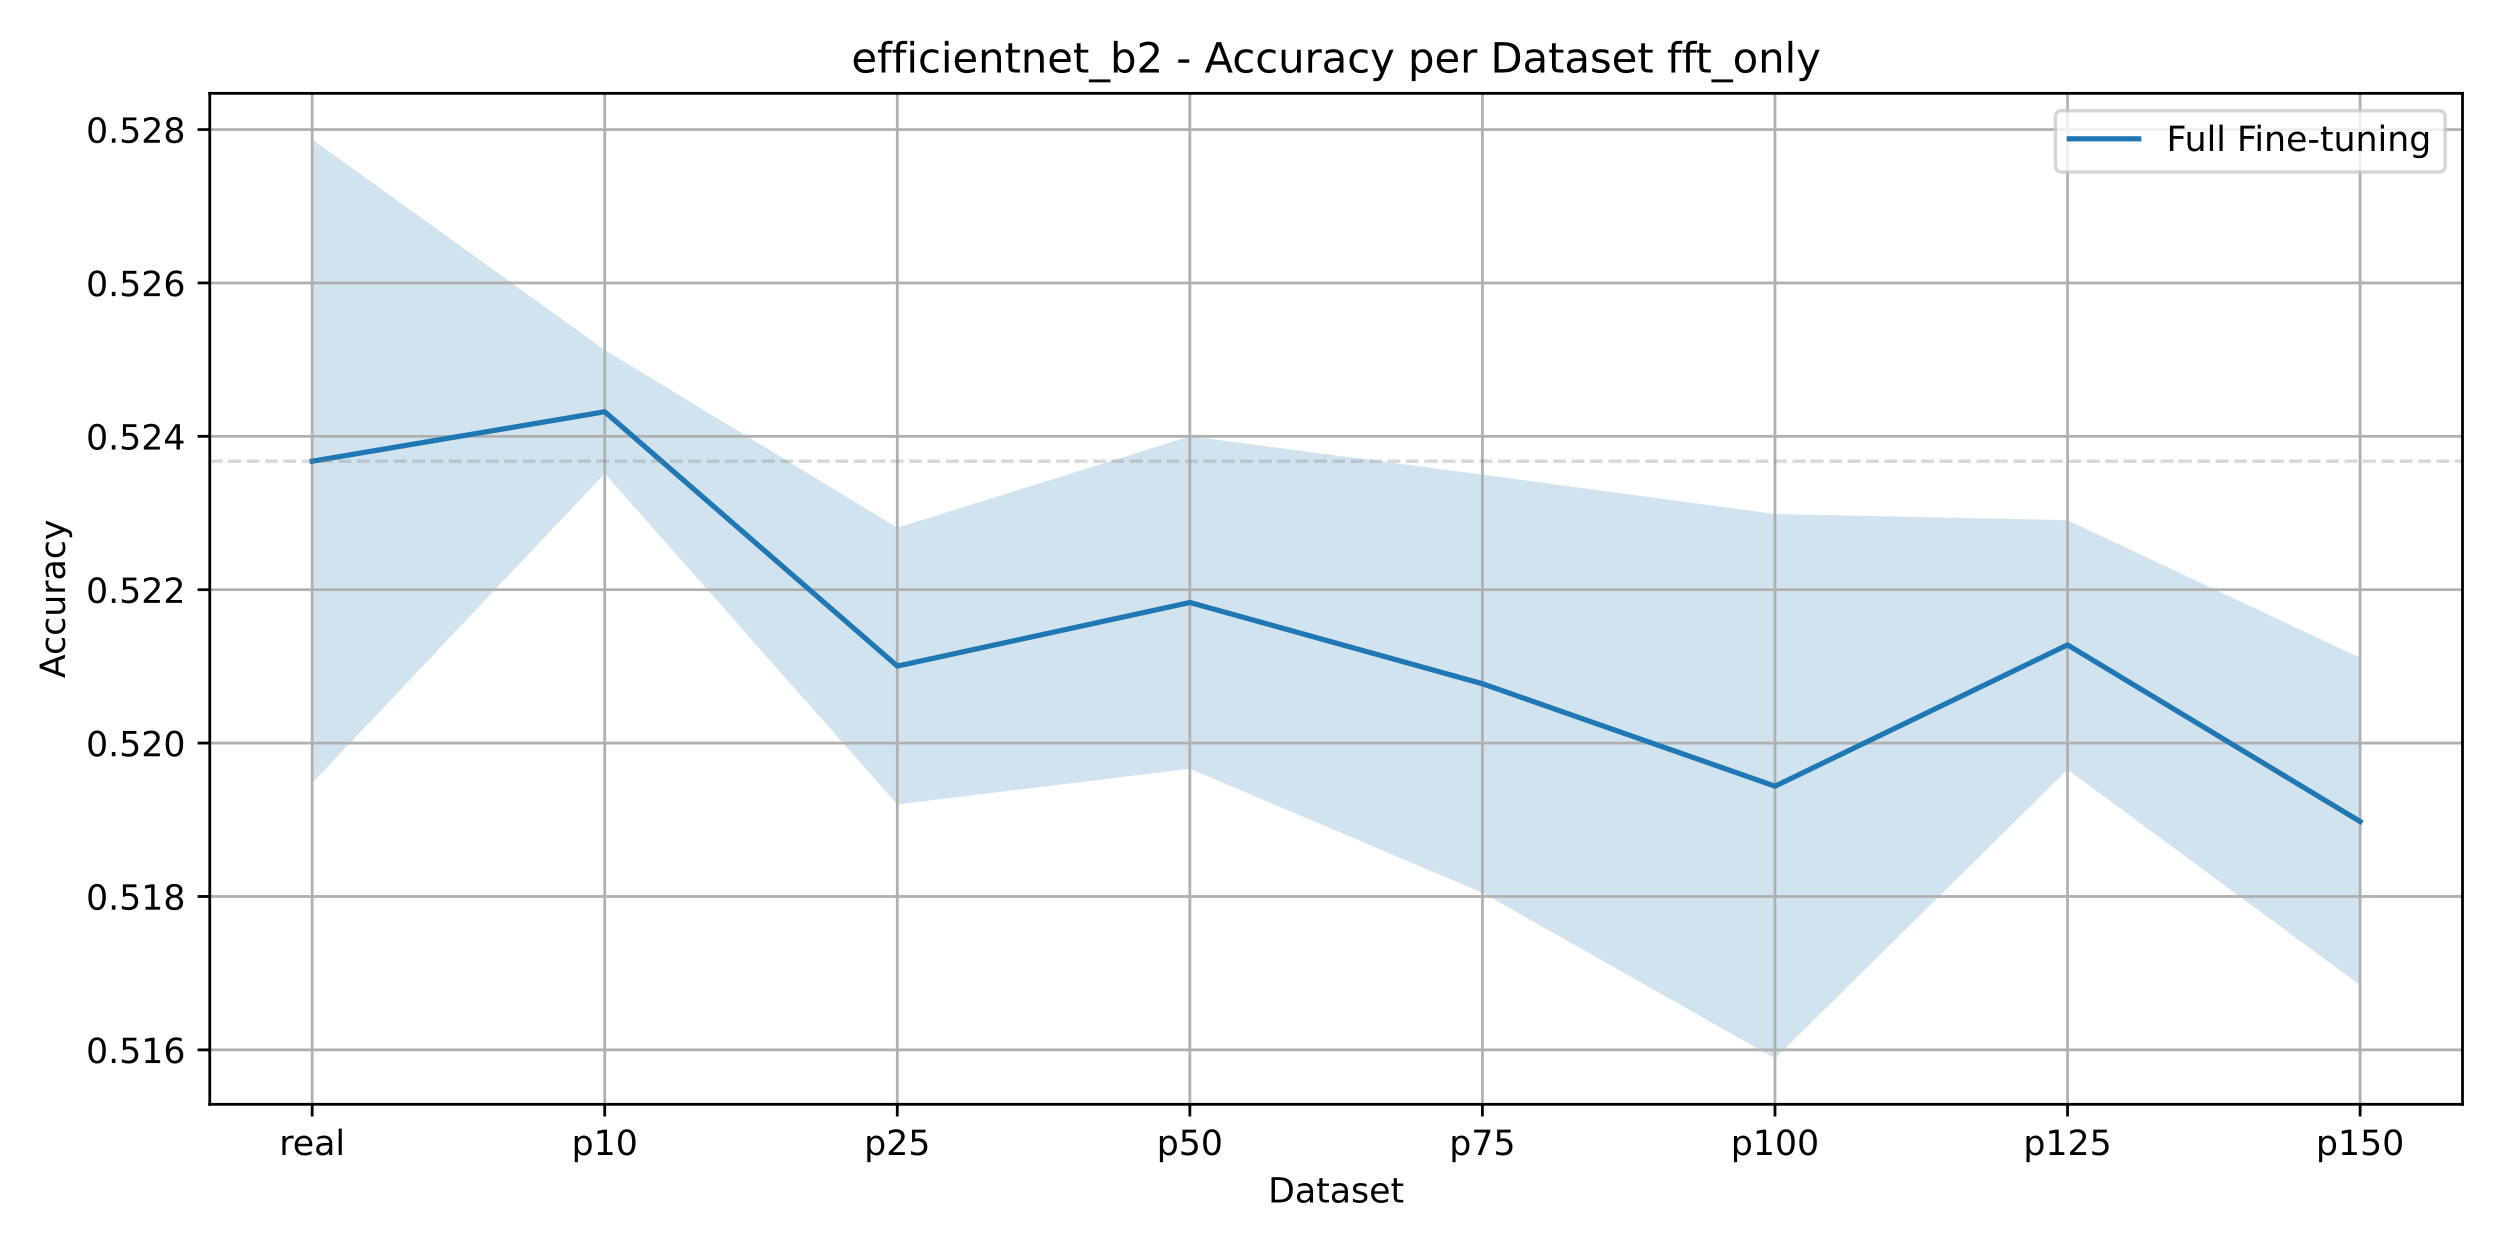
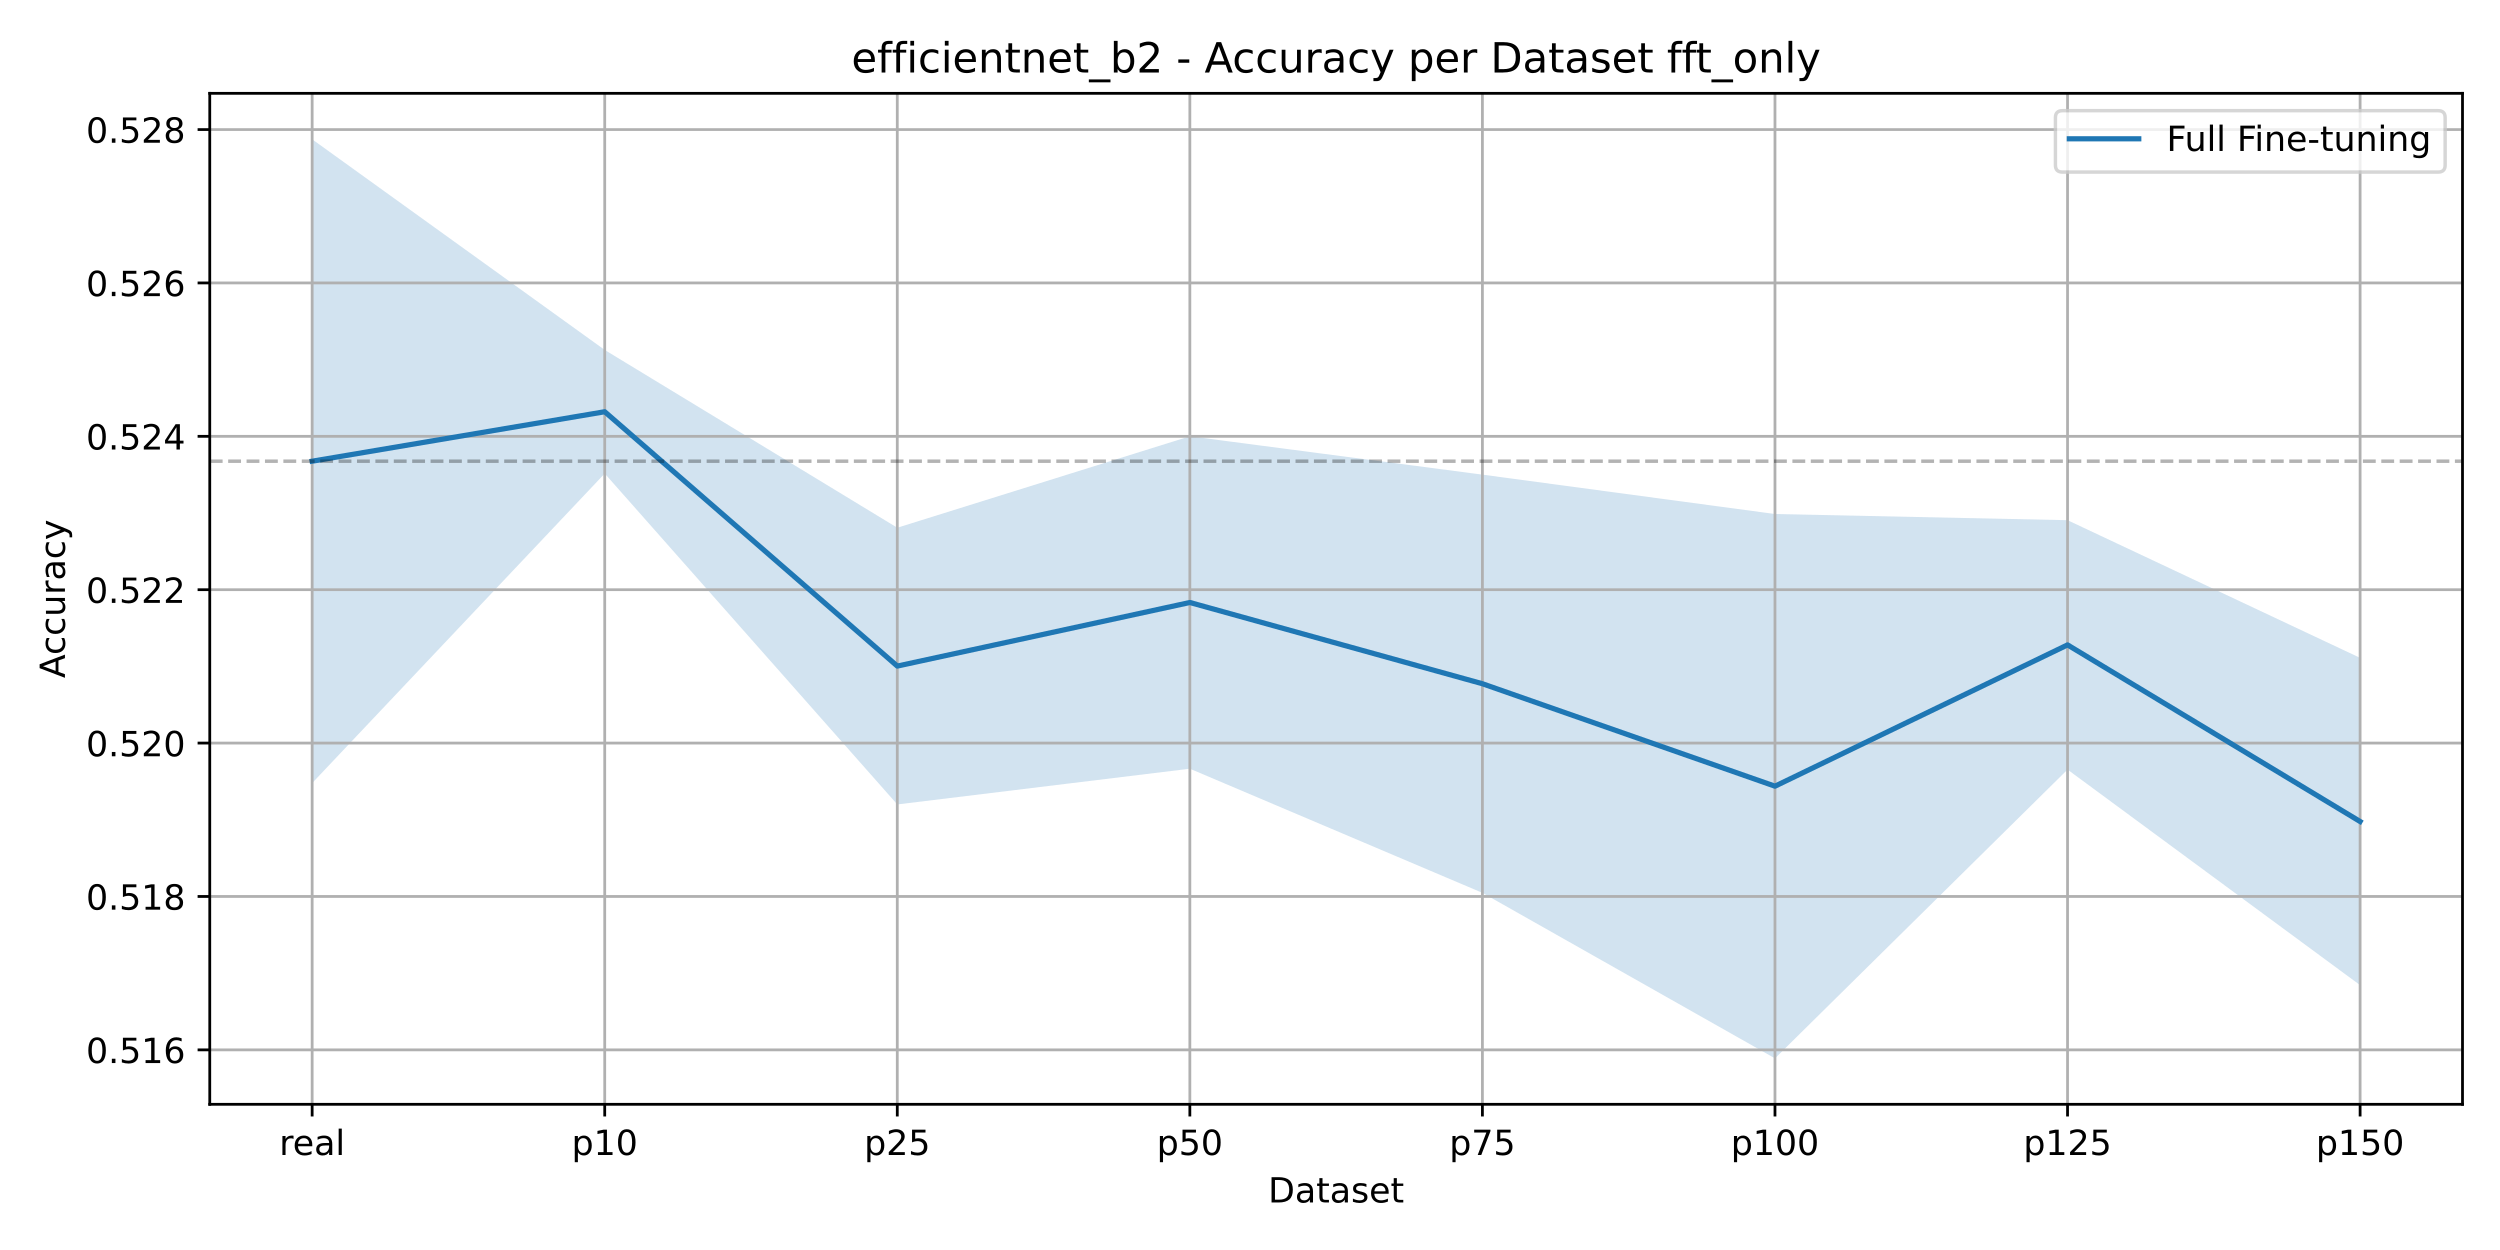
<svg xmlns="http://www.w3.org/2000/svg" xmlns:xlink="http://www.w3.org/1999/xlink" width="720pt" height="360pt" viewBox="0 0 720 360" version="1.1">
  <defs>
    <style type="text/css">*{stroke-linejoin: round; stroke-linecap: butt}</style>
  </defs>
  <g id="figure_1">
    <g id="patch_1">
      <path d="M 0 360  L 720 360  L 720 0  L 0 0  z " style="fill: #ffffff" />
    </g>
    <g id="axes_1">
      <g id="patch_2">
        <path d="M 60.41 318.04  L 709.2 318.04  L 709.2 26.88  L 60.41 26.88  z " style="fill: #ffffff" />
      </g>
      <g id="FillBetweenPolyCollection_1">
-         <path d="M 89.9 40.115  L 89.9 225.533  L 174.159 136.377  L 258.417 231.678  L 342.676 221.389  L 426.934 257.141  L 511.193 304.805  L 595.451 221.639  L 679.71 283.725  L 679.71 189.466  L 679.71 189.466  L 595.451 149.815  L 511.193 148.038  L 426.934 136.695  L 342.676 125.648  L 258.417 151.985  L 174.159 100.784  L 89.9 40.115  z " clip-path="url(#pd004671b38)" style="fill: #1f77b4; fill-opacity: 0.2" />
+         <path d="M 89.9 40.115  L 89.9 225.533  L 174.159 136.377  L 258.417 231.678  L 342.676 221.389  L 426.934 257.141  L 511.193 304.805  L 595.451 221.639  L 679.71 283.725  L 679.71 189.466  L 679.71 189.466  L 595.451 149.815  L 511.193 148.038  L 426.934 136.695  L 342.676 125.648  L 258.417 151.985  L 174.159 100.784  L 89.9 40.115  z " clip-path="url(#p5241eff520)" style="fill: #1f77b4; fill-opacity: 0.2" />
      </g>
      <g id="matplotlib.axis_1">
        <g id="xtick_1">
          <g id="line2d_1">
-             <path d="M 89.9 318.04  L 89.9 26.88  " clip-path="url(#pd004671b38)" style="fill: none; stroke: #b0b0b0; stroke-width: 0.8; stroke-linecap: square" />
+             <path d="M 89.9 318.04  L 89.9 26.88  " clip-path="url(#p5241eff520)" style="fill: none; stroke: #b0b0b0; stroke-width: 0.8; stroke-linecap: square" />
          </g>
          <g id="line2d_2">
            <defs>
-               <path id="m1ca6c7c70e" d="M 0 0  L 0 3.5  " style="stroke: #000000; stroke-width: 0.8" />
+               <path id="mda06286b5c" d="M 0 0  L 0 3.5  " style="stroke: #000000; stroke-width: 0.8" />
            </defs>
            <g>
-               <use xlink:href="#m1ca6c7c70e" x="89.9" y="318.04" style="stroke: #000000; stroke-width: 0.8" />
+               <use xlink:href="#mda06286b5c" x="89.9" y="318.04" style="stroke: #000000; stroke-width: 0.8" />
            </g>
          </g>
          <g id="text_1">
            <g transform="translate(80.4278 332.6384) scale(0.1 -0.1)">
              <defs>
                <path id="DejaVuSans-72" d="M 2631 2963  Q 2534 3019 2420 3045  Q 2306 3072 2169 3072  Q 1681 3072 1420 2755  Q 1159 2438 1159 1844  L 1159 0  L 581 0  L 581 3500  L 1159 3500  L 1159 2956  Q 1341 3275 1631 3429  Q 1922 3584 2338 3584  Q 2397 3584 2469 3576  Q 2541 3569 2628 3553  L 2631 2963  z " transform="scale(0.015625)" />
                <path id="DejaVuSans-65" d="M 3597 1894  L 3597 1613  L 953 1613  Q 991 1019 1311 708  Q 1631 397 2203 397  Q 2534 397 2845 478  Q 3156 559 3463 722  L 3463 178  Q 3153 47 2828 -22  Q 2503 -91 2169 -91  Q 1331 -91 842 396  Q 353 884 353 1716  Q 353 2575 817 3079  Q 1281 3584 2069 3584  Q 2775 3584 3186 3129  Q 3597 2675 3597 1894  z M 3022 2063  Q 3016 2534 2758 2815  Q 2500 3097 2075 3097  Q 1594 3097 1305 2825  Q 1016 2553 972 2059  L 3022 2063  z " transform="scale(0.015625)" />
                <path id="DejaVuSans-61" d="M 2194 1759  Q 1497 1759 1228 1600  Q 959 1441 959 1056  Q 959 750 1161 570  Q 1363 391 1709 391  Q 2188 391 2477 730  Q 2766 1069 2766 1631  L 2766 1759  L 2194 1759  z M 3341 1997  L 3341 0  L 2766 0  L 2766 531  Q 2569 213 2275 61  Q 1981 -91 1556 -91  Q 1019 -91 701 211  Q 384 513 384 1019  Q 384 1609 779 1909  Q 1175 2209 1959 2209  L 2766 2209  L 2766 2266  Q 2766 2663 2505 2880  Q 2244 3097 1772 3097  Q 1472 3097 1187 3025  Q 903 2953 641 2809  L 641 3341  Q 956 3463 1253 3523  Q 1550 3584 1831 3584  Q 2591 3584 2966 3190  Q 3341 2797 3341 1997  z " transform="scale(0.015625)" />
                <path id="DejaVuSans-6c" d="M 603 4863  L 1178 4863  L 1178 0  L 603 0  L 603 4863  z " transform="scale(0.015625)" />
              </defs>
              <use xlink:href="#DejaVuSans-72" />
              <use xlink:href="#DejaVuSans-65" transform="translate(38.86328 0)" />
              <use xlink:href="#DejaVuSans-61" transform="translate(100.3867 0)" />
              <use xlink:href="#DejaVuSans-6c" transform="translate(161.666 0)" />
            </g>
          </g>
        </g>
        <g id="xtick_2">
          <g id="line2d_3">
-             <path d="M 174.159 318.04  L 174.159 26.88  " clip-path="url(#pd004671b38)" style="fill: none; stroke: #b0b0b0; stroke-width: 0.8; stroke-linecap: square" />
+             <path d="M 174.159 318.04  L 174.159 26.88  " clip-path="url(#p5241eff520)" style="fill: none; stroke: #b0b0b0; stroke-width: 0.8; stroke-linecap: square" />
          </g>
          <g id="line2d_4">
            <g>
-               <use xlink:href="#m1ca6c7c70e" x="174.159" y="318.04" style="stroke: #000000; stroke-width: 0.8" />
+               <use xlink:href="#mda06286b5c" x="174.159" y="318.04" style="stroke: #000000; stroke-width: 0.8" />
            </g>
          </g>
          <g id="text_2">
            <g transform="translate(164.6222 332.6384) scale(0.1 -0.1)">
              <defs>
                <path id="DejaVuSans-70" d="M 1159 525  L 1159 -1331  L 581 -1331  L 581 3500  L 1159 3500  L 1159 2969  Q 1341 3281 1617 3432  Q 1894 3584 2278 3584  Q 2916 3584 3314 3078  Q 3713 2572 3713 1747  Q 3713 922 3314 415  Q 2916 -91 2278 -91  Q 1894 -91 1617 61  Q 1341 213 1159 525  z M 3116 1747  Q 3116 2381 2855 2742  Q 2594 3103 2138 3103  Q 1681 3103 1420 2742  Q 1159 2381 1159 1747  Q 1159 1113 1420 752  Q 1681 391 2138 391  Q 2594 391 2855 752  Q 3116 1113 3116 1747  z " transform="scale(0.015625)" />
                <path id="DejaVuSans-31" d="M 794 531  L 1825 531  L 1825 4091  L 703 3866  L 703 4441  L 1819 4666  L 2450 4666  L 2450 531  L 3481 531  L 3481 0  L 794 0  L 794 531  z " transform="scale(0.015625)" />
                <path id="DejaVuSans-30" d="M 2034 4250  Q 1547 4250 1301 3770  Q 1056 3291 1056 2328  Q 1056 1369 1301 889  Q 1547 409 2034 409  Q 2525 409 2770 889  Q 3016 1369 3016 2328  Q 3016 3291 2770 3770  Q 2525 4250 2034 4250  z M 2034 4750  Q 2819 4750 3233 4129  Q 3647 3509 3647 2328  Q 3647 1150 3233 529  Q 2819 -91 2034 -91  Q 1250 -91 836 529  Q 422 1150 422 2328  Q 422 3509 836 4129  Q 1250 4750 2034 4750  z " transform="scale(0.015625)" />
              </defs>
              <use xlink:href="#DejaVuSans-70" />
              <use xlink:href="#DejaVuSans-31" transform="translate(63.47656 0)" />
              <use xlink:href="#DejaVuSans-30" transform="translate(127.0996 0)" />
            </g>
          </g>
        </g>
        <g id="xtick_3">
          <g id="line2d_5">
-             <path d="M 258.417 318.04  L 258.417 26.88  " clip-path="url(#pd004671b38)" style="fill: none; stroke: #b0b0b0; stroke-width: 0.8; stroke-linecap: square" />
+             <path d="M 258.417 318.04  L 258.417 26.88  " clip-path="url(#p5241eff520)" style="fill: none; stroke: #b0b0b0; stroke-width: 0.8; stroke-linecap: square" />
          </g>
          <g id="line2d_6">
            <g>
-               <use xlink:href="#m1ca6c7c70e" x="258.417" y="318.04" style="stroke: #000000; stroke-width: 0.8" />
+               <use xlink:href="#mda06286b5c" x="258.417" y="318.04" style="stroke: #000000; stroke-width: 0.8" />
            </g>
          </g>
          <g id="text_3">
            <g transform="translate(248.8806 332.6384) scale(0.1 -0.1)">
              <defs>
                <path id="DejaVuSans-32" d="M 1228 531  L 3431 531  L 3431 0  L 469 0  L 469 531  Q 828 903 1448 1529  Q 2069 2156 2228 2338  Q 2531 2678 2651 2914  Q 2772 3150 2772 3378  Q 2772 3750 2511 3984  Q 2250 4219 1831 4219  Q 1534 4219 1204 4116  Q 875 4013 500 3803  L 500 4441  Q 881 4594 1212 4672  Q 1544 4750 1819 4750  Q 2544 4750 2975 4387  Q 3406 4025 3406 3419  Q 3406 3131 3298 2873  Q 3191 2616 2906 2266  Q 2828 2175 2409 1742  Q 1991 1309 1228 531  z " transform="scale(0.015625)" />
                <path id="DejaVuSans-35" d="M 691 4666  L 3169 4666  L 3169 4134  L 1269 4134  L 1269 2991  Q 1406 3038 1543 3061  Q 1681 3084 1819 3084  Q 2600 3084 3056 2656  Q 3513 2228 3513 1497  Q 3513 744 3044 326  Q 2575 -91 1722 -91  Q 1428 -91 1123 -41  Q 819 9 494 109  L 494 744  Q 775 591 1075 516  Q 1375 441 1709 441  Q 2250 441 2565 725  Q 2881 1009 2881 1497  Q 2881 1984 2565 2268  Q 2250 2553 1709 2553  Q 1456 2553 1204 2497  Q 953 2441 691 2322  L 691 4666  z " transform="scale(0.015625)" />
              </defs>
              <use xlink:href="#DejaVuSans-70" />
              <use xlink:href="#DejaVuSans-32" transform="translate(63.47656 0)" />
              <use xlink:href="#DejaVuSans-35" transform="translate(127.0996 0)" />
            </g>
          </g>
        </g>
        <g id="xtick_4">
          <g id="line2d_7">
-             <path d="M 342.676 318.04  L 342.676 26.88  " clip-path="url(#pd004671b38)" style="fill: none; stroke: #b0b0b0; stroke-width: 0.8; stroke-linecap: square" />
+             <path d="M 342.676 318.04  L 342.676 26.88  " clip-path="url(#p5241eff520)" style="fill: none; stroke: #b0b0b0; stroke-width: 0.8; stroke-linecap: square" />
          </g>
          <g id="line2d_8">
            <g>
-               <use xlink:href="#m1ca6c7c70e" x="342.676" y="318.04" style="stroke: #000000; stroke-width: 0.8" />
+               <use xlink:href="#mda06286b5c" x="342.676" y="318.04" style="stroke: #000000; stroke-width: 0.8" />
            </g>
          </g>
          <g id="text_4">
            <g transform="translate(333.1391 332.6384) scale(0.1 -0.1)">
              <use xlink:href="#DejaVuSans-70" />
              <use xlink:href="#DejaVuSans-35" transform="translate(63.47656 0)" />
              <use xlink:href="#DejaVuSans-30" transform="translate(127.0996 0)" />
            </g>
          </g>
        </g>
        <g id="xtick_5">
          <g id="line2d_9">
-             <path d="M 426.934 318.04  L 426.934 26.88  " clip-path="url(#pd004671b38)" style="fill: none; stroke: #b0b0b0; stroke-width: 0.8; stroke-linecap: square" />
+             <path d="M 426.934 318.04  L 426.934 26.88  " clip-path="url(#p5241eff520)" style="fill: none; stroke: #b0b0b0; stroke-width: 0.8; stroke-linecap: square" />
          </g>
          <g id="line2d_10">
            <g>
-               <use xlink:href="#m1ca6c7c70e" x="426.934" y="318.04" style="stroke: #000000; stroke-width: 0.8" />
+               <use xlink:href="#mda06286b5c" x="426.934" y="318.04" style="stroke: #000000; stroke-width: 0.8" />
            </g>
          </g>
          <g id="text_5">
            <g transform="translate(417.3975 332.6384) scale(0.1 -0.1)">
              <defs>
                <path id="DejaVuSans-37" d="M 525 4666  L 3525 4666  L 3525 4397  L 1831 0  L 1172 0  L 2766 4134  L 525 4134  L 525 4666  z " transform="scale(0.015625)" />
              </defs>
              <use xlink:href="#DejaVuSans-70" />
              <use xlink:href="#DejaVuSans-37" transform="translate(63.47656 0)" />
              <use xlink:href="#DejaVuSans-35" transform="translate(127.0996 0)" />
            </g>
          </g>
        </g>
        <g id="xtick_6">
          <g id="line2d_11">
-             <path d="M 511.193 318.04  L 511.193 26.88  " clip-path="url(#pd004671b38)" style="fill: none; stroke: #b0b0b0; stroke-width: 0.8; stroke-linecap: square" />
+             <path d="M 511.193 318.04  L 511.193 26.88  " clip-path="url(#p5241eff520)" style="fill: none; stroke: #b0b0b0; stroke-width: 0.8; stroke-linecap: square" />
          </g>
          <g id="line2d_12">
            <g>
-               <use xlink:href="#m1ca6c7c70e" x="511.193" y="318.04" style="stroke: #000000; stroke-width: 0.8" />
+               <use xlink:href="#mda06286b5c" x="511.193" y="318.04" style="stroke: #000000; stroke-width: 0.8" />
            </g>
          </g>
          <g id="text_6">
            <g transform="translate(498.4747 332.6384) scale(0.1 -0.1)">
              <use xlink:href="#DejaVuSans-70" />
              <use xlink:href="#DejaVuSans-31" transform="translate(63.47656 0)" />
              <use xlink:href="#DejaVuSans-30" transform="translate(127.0996 0)" />
              <use xlink:href="#DejaVuSans-30" transform="translate(190.7227 0)" />
            </g>
          </g>
        </g>
        <g id="xtick_7">
          <g id="line2d_13">
-             <path d="M 595.451 318.04  L 595.451 26.88  " clip-path="url(#pd004671b38)" style="fill: none; stroke: #b0b0b0; stroke-width: 0.8; stroke-linecap: square" />
+             <path d="M 595.451 318.04  L 595.451 26.88  " clip-path="url(#p5241eff520)" style="fill: none; stroke: #b0b0b0; stroke-width: 0.8; stroke-linecap: square" />
          </g>
          <g id="line2d_14">
            <g>
-               <use xlink:href="#m1ca6c7c70e" x="595.451" y="318.04" style="stroke: #000000; stroke-width: 0.8" />
+               <use xlink:href="#mda06286b5c" x="595.451" y="318.04" style="stroke: #000000; stroke-width: 0.8" />
            </g>
          </g>
          <g id="text_7">
            <g transform="translate(582.7331 332.6384) scale(0.1 -0.1)">
              <use xlink:href="#DejaVuSans-70" />
              <use xlink:href="#DejaVuSans-31" transform="translate(63.47656 0)" />
              <use xlink:href="#DejaVuSans-32" transform="translate(127.0996 0)" />
              <use xlink:href="#DejaVuSans-35" transform="translate(190.7227 0)" />
            </g>
          </g>
        </g>
        <g id="xtick_8">
          <g id="line2d_15">
-             <path d="M 679.71 318.04  L 679.71 26.88  " clip-path="url(#pd004671b38)" style="fill: none; stroke: #b0b0b0; stroke-width: 0.8; stroke-linecap: square" />
+             <path d="M 679.71 318.04  L 679.71 26.88  " clip-path="url(#p5241eff520)" style="fill: none; stroke: #b0b0b0; stroke-width: 0.8; stroke-linecap: square" />
          </g>
          <g id="line2d_16">
            <g>
-               <use xlink:href="#m1ca6c7c70e" x="679.71" y="318.04" style="stroke: #000000; stroke-width: 0.8" />
+               <use xlink:href="#mda06286b5c" x="679.71" y="318.04" style="stroke: #000000; stroke-width: 0.8" />
            </g>
          </g>
          <g id="text_8">
            <g transform="translate(666.9916 332.6384) scale(0.1 -0.1)">
              <use xlink:href="#DejaVuSans-70" />
              <use xlink:href="#DejaVuSans-31" transform="translate(63.47656 0)" />
              <use xlink:href="#DejaVuSans-35" transform="translate(127.0996 0)" />
              <use xlink:href="#DejaVuSans-30" transform="translate(190.7227 0)" />
            </g>
          </g>
        </g>
        <g id="text_9">
          <g transform="translate(365.2253 346.3166) scale(0.1 -0.1)">
            <defs>
              <path id="DejaVuSans-44" d="M 1259 4147  L 1259 519  L 2022 519  Q 2988 519 3436 956  Q 3884 1394 3884 2338  Q 3884 3275 3436 3711  Q 2988 4147 2022 4147  L 1259 4147  z M 628 4666  L 1925 4666  Q 3281 4666 3915 4102  Q 4550 3538 4550 2338  Q 4550 1131 3912 565  Q 3275 0 1925 0  L 628 0  L 628 4666  z " transform="scale(0.015625)" />
              <path id="DejaVuSans-74" d="M 1172 4494  L 1172 3500  L 2356 3500  L 2356 3053  L 1172 3053  L 1172 1153  Q 1172 725 1289 603  Q 1406 481 1766 481  L 2356 481  L 2356 0  L 1766 0  Q 1100 0 847 248  Q 594 497 594 1153  L 594 3053  L 172 3053  L 172 3500  L 594 3500  L 594 4494  L 1172 4494  z " transform="scale(0.015625)" />
              <path id="DejaVuSans-73" d="M 2834 3397  L 2834 2853  Q 2591 2978 2328 3040  Q 2066 3103 1784 3103  Q 1356 3103 1142 2972  Q 928 2841 928 2578  Q 928 2378 1081 2264  Q 1234 2150 1697 2047  L 1894 2003  Q 2506 1872 2764 1633  Q 3022 1394 3022 966  Q 3022 478 2636 193  Q 2250 -91 1575 -91  Q 1294 -91 989 -36  Q 684 19 347 128  L 347 722  Q 666 556 975 473  Q 1284 391 1588 391  Q 1994 391 2212 530  Q 2431 669 2431 922  Q 2431 1156 2273 1281  Q 2116 1406 1581 1522  L 1381 1569  Q 847 1681 609 1914  Q 372 2147 372 2553  Q 372 3047 722 3315  Q 1072 3584 1716 3584  Q 2034 3584 2315 3537  Q 2597 3491 2834 3397  z " transform="scale(0.015625)" />
            </defs>
            <use xlink:href="#DejaVuSans-44" />
            <use xlink:href="#DejaVuSans-61" transform="translate(77.00195 0)" />
            <use xlink:href="#DejaVuSans-74" transform="translate(138.2812 0)" />
            <use xlink:href="#DejaVuSans-61" transform="translate(177.4902 0)" />
            <use xlink:href="#DejaVuSans-73" transform="translate(238.7695 0)" />
            <use xlink:href="#DejaVuSans-65" transform="translate(290.8691 0)" />
            <use xlink:href="#DejaVuSans-74" transform="translate(352.3926 0)" />
          </g>
        </g>
      </g>
      <g id="matplotlib.axis_2">
        <g id="ytick_1">
          <g id="line2d_17">
-             <path d="M 60.41 302.358  L 709.2 302.358  " clip-path="url(#pd004671b38)" style="fill: none; stroke: #b0b0b0; stroke-width: 0.8; stroke-linecap: square" />
+             <path d="M 60.41 302.358  L 709.2 302.358  " clip-path="url(#p5241eff520)" style="fill: none; stroke: #b0b0b0; stroke-width: 0.8; stroke-linecap: square" />
          </g>
          <g id="line2d_18">
            <defs>
-               <path id="m4effdb678a" d="M 0 0  L -3.5 0  " style="stroke: #000000; stroke-width: 0.8" />
+               <path id="m916e886cb4" d="M 0 0  L -3.5 0  " style="stroke: #000000; stroke-width: 0.8" />
            </defs>
            <g>
-               <use xlink:href="#m4effdb678a" x="60.41" y="302.358" style="stroke: #000000; stroke-width: 0.8" />
+               <use xlink:href="#m916e886cb4" x="60.41" y="302.358" style="stroke: #000000; stroke-width: 0.8" />
            </g>
          </g>
          <g id="text_10">
            <g transform="translate(24.78187 306.1574) scale(0.1 -0.1)">
              <defs>
                <path id="DejaVuSans-2e" d="M 684 794  L 1344 794  L 1344 0  L 684 0  L 684 794  z " transform="scale(0.015625)" />
                <path id="DejaVuSans-36" d="M 2113 2584  Q 1688 2584 1439 2293  Q 1191 2003 1191 1497  Q 1191 994 1439 701  Q 1688 409 2113 409  Q 2538 409 2786 701  Q 3034 994 3034 1497  Q 3034 2003 2786 2293  Q 2538 2584 2113 2584  z M 3366 4563  L 3366 3988  Q 3128 4100 2886 4159  Q 2644 4219 2406 4219  Q 1781 4219 1451 3797  Q 1122 3375 1075 2522  Q 1259 2794 1537 2939  Q 1816 3084 2150 3084  Q 2853 3084 3261 2657  Q 3669 2231 3669 1497  Q 3669 778 3244 343  Q 2819 -91 2113 -91  Q 1303 -91 875 529  Q 447 1150 447 2328  Q 447 3434 972 4092  Q 1497 4750 2381 4750  Q 2619 4750 2861 4703  Q 3103 4656 3366 4563  z " transform="scale(0.015625)" />
              </defs>
              <use xlink:href="#DejaVuSans-30" />
              <use xlink:href="#DejaVuSans-2e" transform="translate(63.62305 0)" />
              <use xlink:href="#DejaVuSans-35" transform="translate(95.41016 0)" />
              <use xlink:href="#DejaVuSans-31" transform="translate(159.0332 0)" />
              <use xlink:href="#DejaVuSans-36" transform="translate(222.6562 0)" />
            </g>
          </g>
        </g>
        <g id="ytick_2">
          <g id="line2d_19">
-             <path d="M 60.41 258.184  L 709.2 258.184  " clip-path="url(#pd004671b38)" style="fill: none; stroke: #b0b0b0; stroke-width: 0.8; stroke-linecap: square" />
+             <path d="M 60.41 258.184  L 709.2 258.184  " clip-path="url(#p5241eff520)" style="fill: none; stroke: #b0b0b0; stroke-width: 0.8; stroke-linecap: square" />
          </g>
          <g id="line2d_20">
            <g>
-               <use xlink:href="#m4effdb678a" x="60.41" y="258.184" style="stroke: #000000; stroke-width: 0.8" />
+               <use xlink:href="#m916e886cb4" x="60.41" y="258.184" style="stroke: #000000; stroke-width: 0.8" />
            </g>
          </g>
          <g id="text_11">
            <g transform="translate(24.78187 261.9832) scale(0.1 -0.1)">
              <defs>
                <path id="DejaVuSans-38" d="M 2034 2216  Q 1584 2216 1326 1975  Q 1069 1734 1069 1313  Q 1069 891 1326 650  Q 1584 409 2034 409  Q 2484 409 2743 651  Q 3003 894 3003 1313  Q 3003 1734 2745 1975  Q 2488 2216 2034 2216  z M 1403 2484  Q 997 2584 770 2862  Q 544 3141 544 3541  Q 544 4100 942 4425  Q 1341 4750 2034 4750  Q 2731 4750 3128 4425  Q 3525 4100 3525 3541  Q 3525 3141 3298 2862  Q 3072 2584 2669 2484  Q 3125 2378 3379 2068  Q 3634 1759 3634 1313  Q 3634 634 3220 271  Q 2806 -91 2034 -91  Q 1263 -91 848 271  Q 434 634 434 1313  Q 434 1759 690 2068  Q 947 2378 1403 2484  z M 1172 3481  Q 1172 3119 1398 2916  Q 1625 2713 2034 2713  Q 2441 2713 2670 2916  Q 2900 3119 2900 3481  Q 2900 3844 2670 4047  Q 2441 4250 2034 4250  Q 1625 4250 1398 4047  Q 1172 3844 1172 3481  z " transform="scale(0.015625)" />
              </defs>
              <use xlink:href="#DejaVuSans-30" />
              <use xlink:href="#DejaVuSans-2e" transform="translate(63.62305 0)" />
              <use xlink:href="#DejaVuSans-35" transform="translate(95.41016 0)" />
              <use xlink:href="#DejaVuSans-31" transform="translate(159.0332 0)" />
              <use xlink:href="#DejaVuSans-38" transform="translate(222.6562 0)" />
            </g>
          </g>
        </g>
        <g id="ytick_3">
          <g id="line2d_21">
-             <path d="M 60.41 214.01  L 709.2 214.01  " clip-path="url(#pd004671b38)" style="fill: none; stroke: #b0b0b0; stroke-width: 0.8; stroke-linecap: square" />
+             <path d="M 60.41 214.01  L 709.2 214.01  " clip-path="url(#p5241eff520)" style="fill: none; stroke: #b0b0b0; stroke-width: 0.8; stroke-linecap: square" />
          </g>
          <g id="line2d_22">
            <g>
-               <use xlink:href="#m4effdb678a" x="60.41" y="214.01" style="stroke: #000000; stroke-width: 0.8" />
+               <use xlink:href="#m916e886cb4" x="60.41" y="214.01" style="stroke: #000000; stroke-width: 0.8" />
            </g>
          </g>
          <g id="text_12">
            <g transform="translate(24.78187 217.809) scale(0.1 -0.1)">
              <use xlink:href="#DejaVuSans-30" />
              <use xlink:href="#DejaVuSans-2e" transform="translate(63.62305 0)" />
              <use xlink:href="#DejaVuSans-35" transform="translate(95.41016 0)" />
              <use xlink:href="#DejaVuSans-32" transform="translate(159.0332 0)" />
              <use xlink:href="#DejaVuSans-30" transform="translate(222.6562 0)" />
            </g>
          </g>
        </g>
        <g id="ytick_4">
          <g id="line2d_23">
-             <path d="M 60.41 169.836  L 709.2 169.836  " clip-path="url(#pd004671b38)" style="fill: none; stroke: #b0b0b0; stroke-width: 0.8; stroke-linecap: square" />
+             <path d="M 60.41 169.836  L 709.2 169.836  " clip-path="url(#p5241eff520)" style="fill: none; stroke: #b0b0b0; stroke-width: 0.8; stroke-linecap: square" />
          </g>
          <g id="line2d_24">
            <g>
-               <use xlink:href="#m4effdb678a" x="60.41" y="169.836" style="stroke: #000000; stroke-width: 0.8" />
+               <use xlink:href="#m916e886cb4" x="60.41" y="169.836" style="stroke: #000000; stroke-width: 0.8" />
            </g>
          </g>
          <g id="text_13">
            <g transform="translate(24.78187 173.6348) scale(0.1 -0.1)">
              <use xlink:href="#DejaVuSans-30" />
              <use xlink:href="#DejaVuSans-2e" transform="translate(63.62305 0)" />
              <use xlink:href="#DejaVuSans-35" transform="translate(95.41016 0)" />
              <use xlink:href="#DejaVuSans-32" transform="translate(159.0332 0)" />
              <use xlink:href="#DejaVuSans-32" transform="translate(222.6562 0)" />
            </g>
          </g>
        </g>
        <g id="ytick_5">
          <g id="line2d_25">
-             <path d="M 60.41 125.661  L 709.2 125.661  " clip-path="url(#pd004671b38)" style="fill: none; stroke: #b0b0b0; stroke-width: 0.8; stroke-linecap: square" />
+             <path d="M 60.41 125.661  L 709.2 125.661  " clip-path="url(#p5241eff520)" style="fill: none; stroke: #b0b0b0; stroke-width: 0.8; stroke-linecap: square" />
          </g>
          <g id="line2d_26">
            <g>
-               <use xlink:href="#m4effdb678a" x="60.41" y="125.661" style="stroke: #000000; stroke-width: 0.8" />
+               <use xlink:href="#m916e886cb4" x="60.41" y="125.661" style="stroke: #000000; stroke-width: 0.8" />
            </g>
          </g>
          <g id="text_14">
            <g transform="translate(24.78187 129.4606) scale(0.1 -0.1)">
              <defs>
                <path id="DejaVuSans-34" d="M 2419 4116  L 825 1625  L 2419 1625  L 2419 4116  z M 2253 4666  L 3047 4666  L 3047 1625  L 3713 1625  L 3713 1100  L 3047 1100  L 3047 0  L 2419 0  L 2419 1100  L 313 1100  L 313 1709  L 2253 4666  z " transform="scale(0.015625)" />
              </defs>
              <use xlink:href="#DejaVuSans-30" />
              <use xlink:href="#DejaVuSans-2e" transform="translate(63.62305 0)" />
              <use xlink:href="#DejaVuSans-35" transform="translate(95.41016 0)" />
              <use xlink:href="#DejaVuSans-32" transform="translate(159.0332 0)" />
              <use xlink:href="#DejaVuSans-34" transform="translate(222.6562 0)" />
            </g>
          </g>
        </g>
        <g id="ytick_6">
          <g id="line2d_27">
-             <path d="M 60.41 81.487  L 709.2 81.487  " clip-path="url(#pd004671b38)" style="fill: none; stroke: #b0b0b0; stroke-width: 0.8; stroke-linecap: square" />
+             <path d="M 60.41 81.487  L 709.2 81.487  " clip-path="url(#p5241eff520)" style="fill: none; stroke: #b0b0b0; stroke-width: 0.8; stroke-linecap: square" />
          </g>
          <g id="line2d_28">
            <g>
-               <use xlink:href="#m4effdb678a" x="60.41" y="81.487" style="stroke: #000000; stroke-width: 0.8" />
+               <use xlink:href="#m916e886cb4" x="60.41" y="81.487" style="stroke: #000000; stroke-width: 0.8" />
            </g>
          </g>
          <g id="text_15">
            <g transform="translate(24.78187 85.28642) scale(0.1 -0.1)">
              <use xlink:href="#DejaVuSans-30" />
              <use xlink:href="#DejaVuSans-2e" transform="translate(63.62305 0)" />
              <use xlink:href="#DejaVuSans-35" transform="translate(95.41016 0)" />
              <use xlink:href="#DejaVuSans-32" transform="translate(159.0332 0)" />
              <use xlink:href="#DejaVuSans-36" transform="translate(222.6562 0)" />
            </g>
          </g>
        </g>
        <g id="ytick_7">
          <g id="line2d_29">
-             <path d="M 60.41 37.313  L 709.2 37.313  " clip-path="url(#pd004671b38)" style="fill: none; stroke: #b0b0b0; stroke-width: 0.8; stroke-linecap: square" />
+             <path d="M 60.41 37.313  L 709.2 37.313  " clip-path="url(#p5241eff520)" style="fill: none; stroke: #b0b0b0; stroke-width: 0.8; stroke-linecap: square" />
          </g>
          <g id="line2d_30">
            <g>
-               <use xlink:href="#m4effdb678a" x="60.41" y="37.313" style="stroke: #000000; stroke-width: 0.8" />
+               <use xlink:href="#m916e886cb4" x="60.41" y="37.313" style="stroke: #000000; stroke-width: 0.8" />
            </g>
          </g>
          <g id="text_16">
            <g transform="translate(24.78187 41.11222) scale(0.1 -0.1)">
              <use xlink:href="#DejaVuSans-30" />
              <use xlink:href="#DejaVuSans-2e" transform="translate(63.62305 0)" />
              <use xlink:href="#DejaVuSans-35" transform="translate(95.41016 0)" />
              <use xlink:href="#DejaVuSans-32" transform="translate(159.0332 0)" />
              <use xlink:href="#DejaVuSans-38" transform="translate(222.6562 0)" />
            </g>
          </g>
        </g>
        <g id="text_17">
          <g transform="translate(18.70219 195.2881) rotate(-90) scale(0.1 -0.1)">
            <defs>
              <path id="DejaVuSans-41" d="M 2188 4044  L 1331 1722  L 3047 1722  L 2188 4044  z M 1831 4666  L 2547 4666  L 4325 0  L 3669 0  L 3244 1197  L 1141 1197  L 716 0  L 50 0  L 1831 4666  z " transform="scale(0.015625)" />
              <path id="DejaVuSans-63" d="M 3122 3366  L 3122 2828  Q 2878 2963 2633 3030  Q 2388 3097 2138 3097  Q 1578 3097 1268 2742  Q 959 2388 959 1747  Q 959 1106 1268 751  Q 1578 397 2138 397  Q 2388 397 2633 464  Q 2878 531 3122 666  L 3122 134  Q 2881 22 2623 -34  Q 2366 -91 2075 -91  Q 1284 -91 818 406  Q 353 903 353 1747  Q 353 2603 823 3093  Q 1294 3584 2113 3584  Q 2378 3584 2631 3529  Q 2884 3475 3122 3366  z " transform="scale(0.015625)" />
              <path id="DejaVuSans-75" d="M 544 1381  L 544 3500  L 1119 3500  L 1119 1403  Q 1119 906 1312 657  Q 1506 409 1894 409  Q 2359 409 2629 706  Q 2900 1003 2900 1516  L 2900 3500  L 3475 3500  L 3475 0  L 2900 0  L 2900 538  Q 2691 219 2414 64  Q 2138 -91 1772 -91  Q 1169 -91 856 284  Q 544 659 544 1381  z M 1991 3584  L 1991 3584  z " transform="scale(0.015625)" />
              <path id="DejaVuSans-79" d="M 2059 -325  Q 1816 -950 1584 -1140  Q 1353 -1331 966 -1331  L 506 -1331  L 506 -850  L 844 -850  Q 1081 -850 1212 -737  Q 1344 -625 1503 -206  L 1606 56  L 191 3500  L 800 3500  L 1894 763  L 2988 3500  L 3597 3500  L 2059 -325  z " transform="scale(0.015625)" />
            </defs>
            <use xlink:href="#DejaVuSans-41" />
            <use xlink:href="#DejaVuSans-63" transform="translate(66.6582 0)" />
            <use xlink:href="#DejaVuSans-63" transform="translate(121.6387 0)" />
            <use xlink:href="#DejaVuSans-75" transform="translate(176.6191 0)" />
            <use xlink:href="#DejaVuSans-72" transform="translate(239.998 0)" />
            <use xlink:href="#DejaVuSans-61" transform="translate(281.1113 0)" />
            <use xlink:href="#DejaVuSans-63" transform="translate(342.3906 0)" />
            <use xlink:href="#DejaVuSans-79" transform="translate(397.3711 0)" />
          </g>
        </g>
      </g>
      <g id="line2d_31">
-         <path d="M 89.9 132.824  L 174.159 118.581  L 258.417 191.831  L 342.676 173.518  L 426.934 196.918  L 511.193 226.422  L 595.451 185.727  L 679.71 236.595  " clip-path="url(#pd004671b38)" style="fill: none; stroke: #1f77b4; stroke-width: 1.5; stroke-linecap: square" />
+         <path d="M 89.9 132.824  L 174.159 118.581  L 258.417 191.831  L 342.676 173.518  L 426.934 196.918  L 511.193 226.422  L 595.451 185.727  L 679.71 236.595  " clip-path="url(#p5241eff520)" style="fill: none; stroke: #1f77b4; stroke-width: 1.5; stroke-linecap: square" />
      </g>
      <g id="line2d_32">
-         <path d="M 60.41 132.824  L 709.2 132.824  " clip-path="url(#pd004671b38)" style="fill: none; stroke-dasharray: 3.7,1.6; stroke-dashoffset: 0; stroke: #808080; stroke-opacity: 0.3" />
+         <path d="M 60.41 132.824  L 709.2 132.824  " clip-path="url(#p5241eff520)" style="fill: none; stroke-dasharray: 3.7,1.6; stroke-dashoffset: 0; stroke: #000000; stroke-opacity: 0.3" />
      </g>
      <g id="patch_3">
        <path d="M 60.41 318.04  L 60.41 26.88  " style="fill: none; stroke: #000000; stroke-width: 0.8; stroke-linejoin: miter; stroke-linecap: square" />
      </g>
      <g id="patch_4">
        <path d="M 709.2 318.04  L 709.2 26.88  " style="fill: none; stroke: #000000; stroke-width: 0.8; stroke-linejoin: miter; stroke-linecap: square" />
      </g>
      <g id="patch_5">
        <path d="M 60.41 318.04  L 709.2 318.04  " style="fill: none; stroke: #000000; stroke-width: 0.8; stroke-linejoin: miter; stroke-linecap: square" />
      </g>
      <g id="patch_6">
        <path d="M 60.41 26.88  L 709.2 26.88  " style="fill: none; stroke: #000000; stroke-width: 0.8; stroke-linejoin: miter; stroke-linecap: square" />
      </g>
      <g id="text_18">
        <g transform="translate(245.2169 20.88) scale(0.12 -0.12)">
          <defs>
            <path id="DejaVuSans-66" d="M 2375 4863  L 2375 4384  L 1825 4384  Q 1516 4384 1395 4259  Q 1275 4134 1275 3809  L 1275 3500  L 2222 3500  L 2222 3053  L 1275 3053  L 1275 0  L 697 0  L 697 3053  L 147 3053  L 147 3500  L 697 3500  L 697 3744  Q 697 4328 969 4595  Q 1241 4863 1831 4863  L 2375 4863  z " transform="scale(0.015625)" />
            <path id="DejaVuSans-69" d="M 603 3500  L 1178 3500  L 1178 0  L 603 0  L 603 3500  z M 603 4863  L 1178 4863  L 1178 4134  L 603 4134  L 603 4863  z " transform="scale(0.015625)" />
            <path id="DejaVuSans-6e" d="M 3513 2113  L 3513 0  L 2938 0  L 2938 2094  Q 2938 2591 2744 2837  Q 2550 3084 2163 3084  Q 1697 3084 1428 2787  Q 1159 2491 1159 1978  L 1159 0  L 581 0  L 581 3500  L 1159 3500  L 1159 2956  Q 1366 3272 1645 3428  Q 1925 3584 2291 3584  Q 2894 3584 3203 3211  Q 3513 2838 3513 2113  z " transform="scale(0.015625)" />
            <path id="DejaVuSans-5f" d="M 3263 -1063  L 3263 -1509  L -63 -1509  L -63 -1063  L 3263 -1063  z " transform="scale(0.015625)" />
            <path id="DejaVuSans-62" d="M 3116 1747  Q 3116 2381 2855 2742  Q 2594 3103 2138 3103  Q 1681 3103 1420 2742  Q 1159 2381 1159 1747  Q 1159 1113 1420 752  Q 1681 391 2138 391  Q 2594 391 2855 752  Q 3116 1113 3116 1747  z M 1159 2969  Q 1341 3281 1617 3432  Q 1894 3584 2278 3584  Q 2916 3584 3314 3078  Q 3713 2572 3713 1747  Q 3713 922 3314 415  Q 2916 -91 2278 -91  Q 1894 -91 1617 61  Q 1341 213 1159 525  L 1159 0  L 581 0  L 581 4863  L 1159 4863  L 1159 2969  z " transform="scale(0.015625)" />
            <path id="DejaVuSans-20" transform="scale(0.015625)" />
            <path id="DejaVuSans-2d" d="M 313 2009  L 1997 2009  L 1997 1497  L 313 1497  L 313 2009  z " transform="scale(0.015625)" />
            <path id="DejaVuSans-6f" d="M 1959 3097  Q 1497 3097 1228 2736  Q 959 2375 959 1747  Q 959 1119 1226 758  Q 1494 397 1959 397  Q 2419 397 2687 759  Q 2956 1122 2956 1747  Q 2956 2369 2687 2733  Q 2419 3097 1959 3097  z M 1959 3584  Q 2709 3584 3137 3096  Q 3566 2609 3566 1747  Q 3566 888 3137 398  Q 2709 -91 1959 -91  Q 1206 -91 779 398  Q 353 888 353 1747  Q 353 2609 779 3096  Q 1206 3584 1959 3584  z " transform="scale(0.015625)" />
          </defs>
          <use xlink:href="#DejaVuSans-65" />
          <use xlink:href="#DejaVuSans-66" transform="translate(61.52344 0)" />
          <use xlink:href="#DejaVuSans-66" transform="translate(96.72852 0)" />
          <use xlink:href="#DejaVuSans-69" transform="translate(131.9336 0)" />
          <use xlink:href="#DejaVuSans-63" transform="translate(159.7168 0)" />
          <use xlink:href="#DejaVuSans-69" transform="translate(214.6973 0)" />
          <use xlink:href="#DejaVuSans-65" transform="translate(242.4805 0)" />
          <use xlink:href="#DejaVuSans-6e" transform="translate(304.0039 0)" />
          <use xlink:href="#DejaVuSans-74" transform="translate(367.3828 0)" />
          <use xlink:href="#DejaVuSans-6e" transform="translate(406.5918 0)" />
          <use xlink:href="#DejaVuSans-65" transform="translate(469.9707 0)" />
          <use xlink:href="#DejaVuSans-74" transform="translate(531.4941 0)" />
          <use xlink:href="#DejaVuSans-5f" transform="translate(570.7031 0)" />
          <use xlink:href="#DejaVuSans-62" transform="translate(620.7031 0)" />
          <use xlink:href="#DejaVuSans-32" transform="translate(684.1797 0)" />
          <use xlink:href="#DejaVuSans-20" transform="translate(747.8027 0)" />
          <use xlink:href="#DejaVuSans-2d" transform="translate(779.5898 0)" />
          <use xlink:href="#DejaVuSans-20" transform="translate(815.6738 0)" />
          <use xlink:href="#DejaVuSans-41" transform="translate(847.4609 0)" />
          <use xlink:href="#DejaVuSans-63" transform="translate(914.1191 0)" />
          <use xlink:href="#DejaVuSans-63" transform="translate(969.0996 0)" />
          <use xlink:href="#DejaVuSans-75" transform="translate(1024.08 0)" />
          <use xlink:href="#DejaVuSans-72" transform="translate(1087.459 0)" />
          <use xlink:href="#DejaVuSans-61" transform="translate(1128.572 0)" />
          <use xlink:href="#DejaVuSans-63" transform="translate(1189.852 0)" />
          <use xlink:href="#DejaVuSans-79" transform="translate(1244.832 0)" />
          <use xlink:href="#DejaVuSans-20" transform="translate(1304.012 0)" />
          <use xlink:href="#DejaVuSans-70" transform="translate(1335.799 0)" />
          <use xlink:href="#DejaVuSans-65" transform="translate(1399.275 0)" />
          <use xlink:href="#DejaVuSans-72" transform="translate(1460.799 0)" />
          <use xlink:href="#DejaVuSans-20" transform="translate(1501.912 0)" />
          <use xlink:href="#DejaVuSans-44" transform="translate(1533.699 0)" />
          <use xlink:href="#DejaVuSans-61" transform="translate(1610.701 0)" />
          <use xlink:href="#DejaVuSans-74" transform="translate(1671.98 0)" />
          <use xlink:href="#DejaVuSans-61" transform="translate(1711.189 0)" />
          <use xlink:href="#DejaVuSans-73" transform="translate(1772.469 0)" />
          <use xlink:href="#DejaVuSans-65" transform="translate(1824.568 0)" />
          <use xlink:href="#DejaVuSans-74" transform="translate(1886.092 0)" />
          <use xlink:href="#DejaVuSans-20" transform="translate(1925.301 0)" />
          <use xlink:href="#DejaVuSans-66" transform="translate(1957.088 0)" />
          <use xlink:href="#DejaVuSans-66" transform="translate(1992.293 0)" />
          <use xlink:href="#DejaVuSans-74" transform="translate(2025.748 0)" />
          <use xlink:href="#DejaVuSans-5f" transform="translate(2064.957 0)" />
          <use xlink:href="#DejaVuSans-6f" transform="translate(2114.957 0)" />
          <use xlink:href="#DejaVuSans-6e" transform="translate(2176.139 0)" />
          <use xlink:href="#DejaVuSans-6c" transform="translate(2239.518 0)" />
          <use xlink:href="#DejaVuSans-79" transform="translate(2267.301 0)" />
        </g>
      </g>
      <g id="legend_1">
        <g id="patch_7">
          <path d="M 593.964 49.558  L 702.2 49.558  Q 704.2 49.558 704.2 47.558  L 704.2 33.88  Q 704.2 31.88 702.2 31.88  L 593.964 31.88  Q 591.964 31.88 591.964 33.88  L 591.964 47.558  Q 591.964 49.558 593.964 49.558  z " style="fill: #ffffff; opacity: 0.8; stroke: #cccccc; stroke-linejoin: miter" />
        </g>
        <g id="line2d_33">
          <path d="M 595.964 39.978  L 605.964 39.978  L 615.964 39.978  " style="fill: none; stroke: #1f77b4; stroke-width: 1.5; stroke-linecap: square" />
        </g>
        <g id="text_19">
          <g transform="translate(623.9641 43.47844) scale(0.1 -0.1)">
            <defs>
              <path id="DejaVuSans-46" d="M 628 4666  L 3309 4666  L 3309 4134  L 1259 4134  L 1259 2759  L 3109 2759  L 3109 2228  L 1259 2228  L 1259 0  L 628 0  L 628 4666  z " transform="scale(0.015625)" />
              <path id="DejaVuSans-67" d="M 2906 1791  Q 2906 2416 2648 2759  Q 2391 3103 1925 3103  Q 1463 3103 1205 2759  Q 947 2416 947 1791  Q 947 1169 1205 825  Q 1463 481 1925 481  Q 2391 481 2648 825  Q 2906 1169 2906 1791  z M 3481 434  Q 3481 -459 3084 -895  Q 2688 -1331 1869 -1331  Q 1566 -1331 1297 -1286  Q 1028 -1241 775 -1147  L 775 -588  Q 1028 -725 1275 -790  Q 1522 -856 1778 -856  Q 2344 -856 2625 -561  Q 2906 -266 2906 331  L 2906 616  Q 2728 306 2450 153  Q 2172 0 1784 0  Q 1141 0 747 490  Q 353 981 353 1791  Q 353 2603 747 3093  Q 1141 3584 1784 3584  Q 2172 3584 2450 3431  Q 2728 3278 2906 2969  L 2906 3500  L 3481 3500  L 3481 434  z " transform="scale(0.015625)" />
            </defs>
            <use xlink:href="#DejaVuSans-46" />
            <use xlink:href="#DejaVuSans-75" transform="translate(52.01953 0)" />
            <use xlink:href="#DejaVuSans-6c" transform="translate(115.3984 0)" />
            <use xlink:href="#DejaVuSans-6c" transform="translate(143.1816 0)" />
            <use xlink:href="#DejaVuSans-20" transform="translate(170.9648 0)" />
            <use xlink:href="#DejaVuSans-46" transform="translate(202.752 0)" />
            <use xlink:href="#DejaVuSans-69" transform="translate(253.0215 0)" />
            <use xlink:href="#DejaVuSans-6e" transform="translate(280.8047 0)" />
            <use xlink:href="#DejaVuSans-65" transform="translate(344.1836 0)" />
            <use xlink:href="#DejaVuSans-2d" transform="translate(405.707 0)" />
            <use xlink:href="#DejaVuSans-74" transform="translate(441.791 0)" />
            <use xlink:href="#DejaVuSans-75" transform="translate(481 0)" />
            <use xlink:href="#DejaVuSans-6e" transform="translate(544.3789 0)" />
            <use xlink:href="#DejaVuSans-69" transform="translate(607.7578 0)" />
            <use xlink:href="#DejaVuSans-6e" transform="translate(635.541 0)" />
            <use xlink:href="#DejaVuSans-67" transform="translate(698.9199 0)" />
          </g>
        </g>
      </g>
    </g>
  </g>
  <defs>
-     <clipPath id="pd004671b38">
+     <clipPath id="p5241eff520">
      <rect x="60.41" y="26.88" width="648.79" height="291.16" />
    </clipPath>
  </defs>
</svg>
